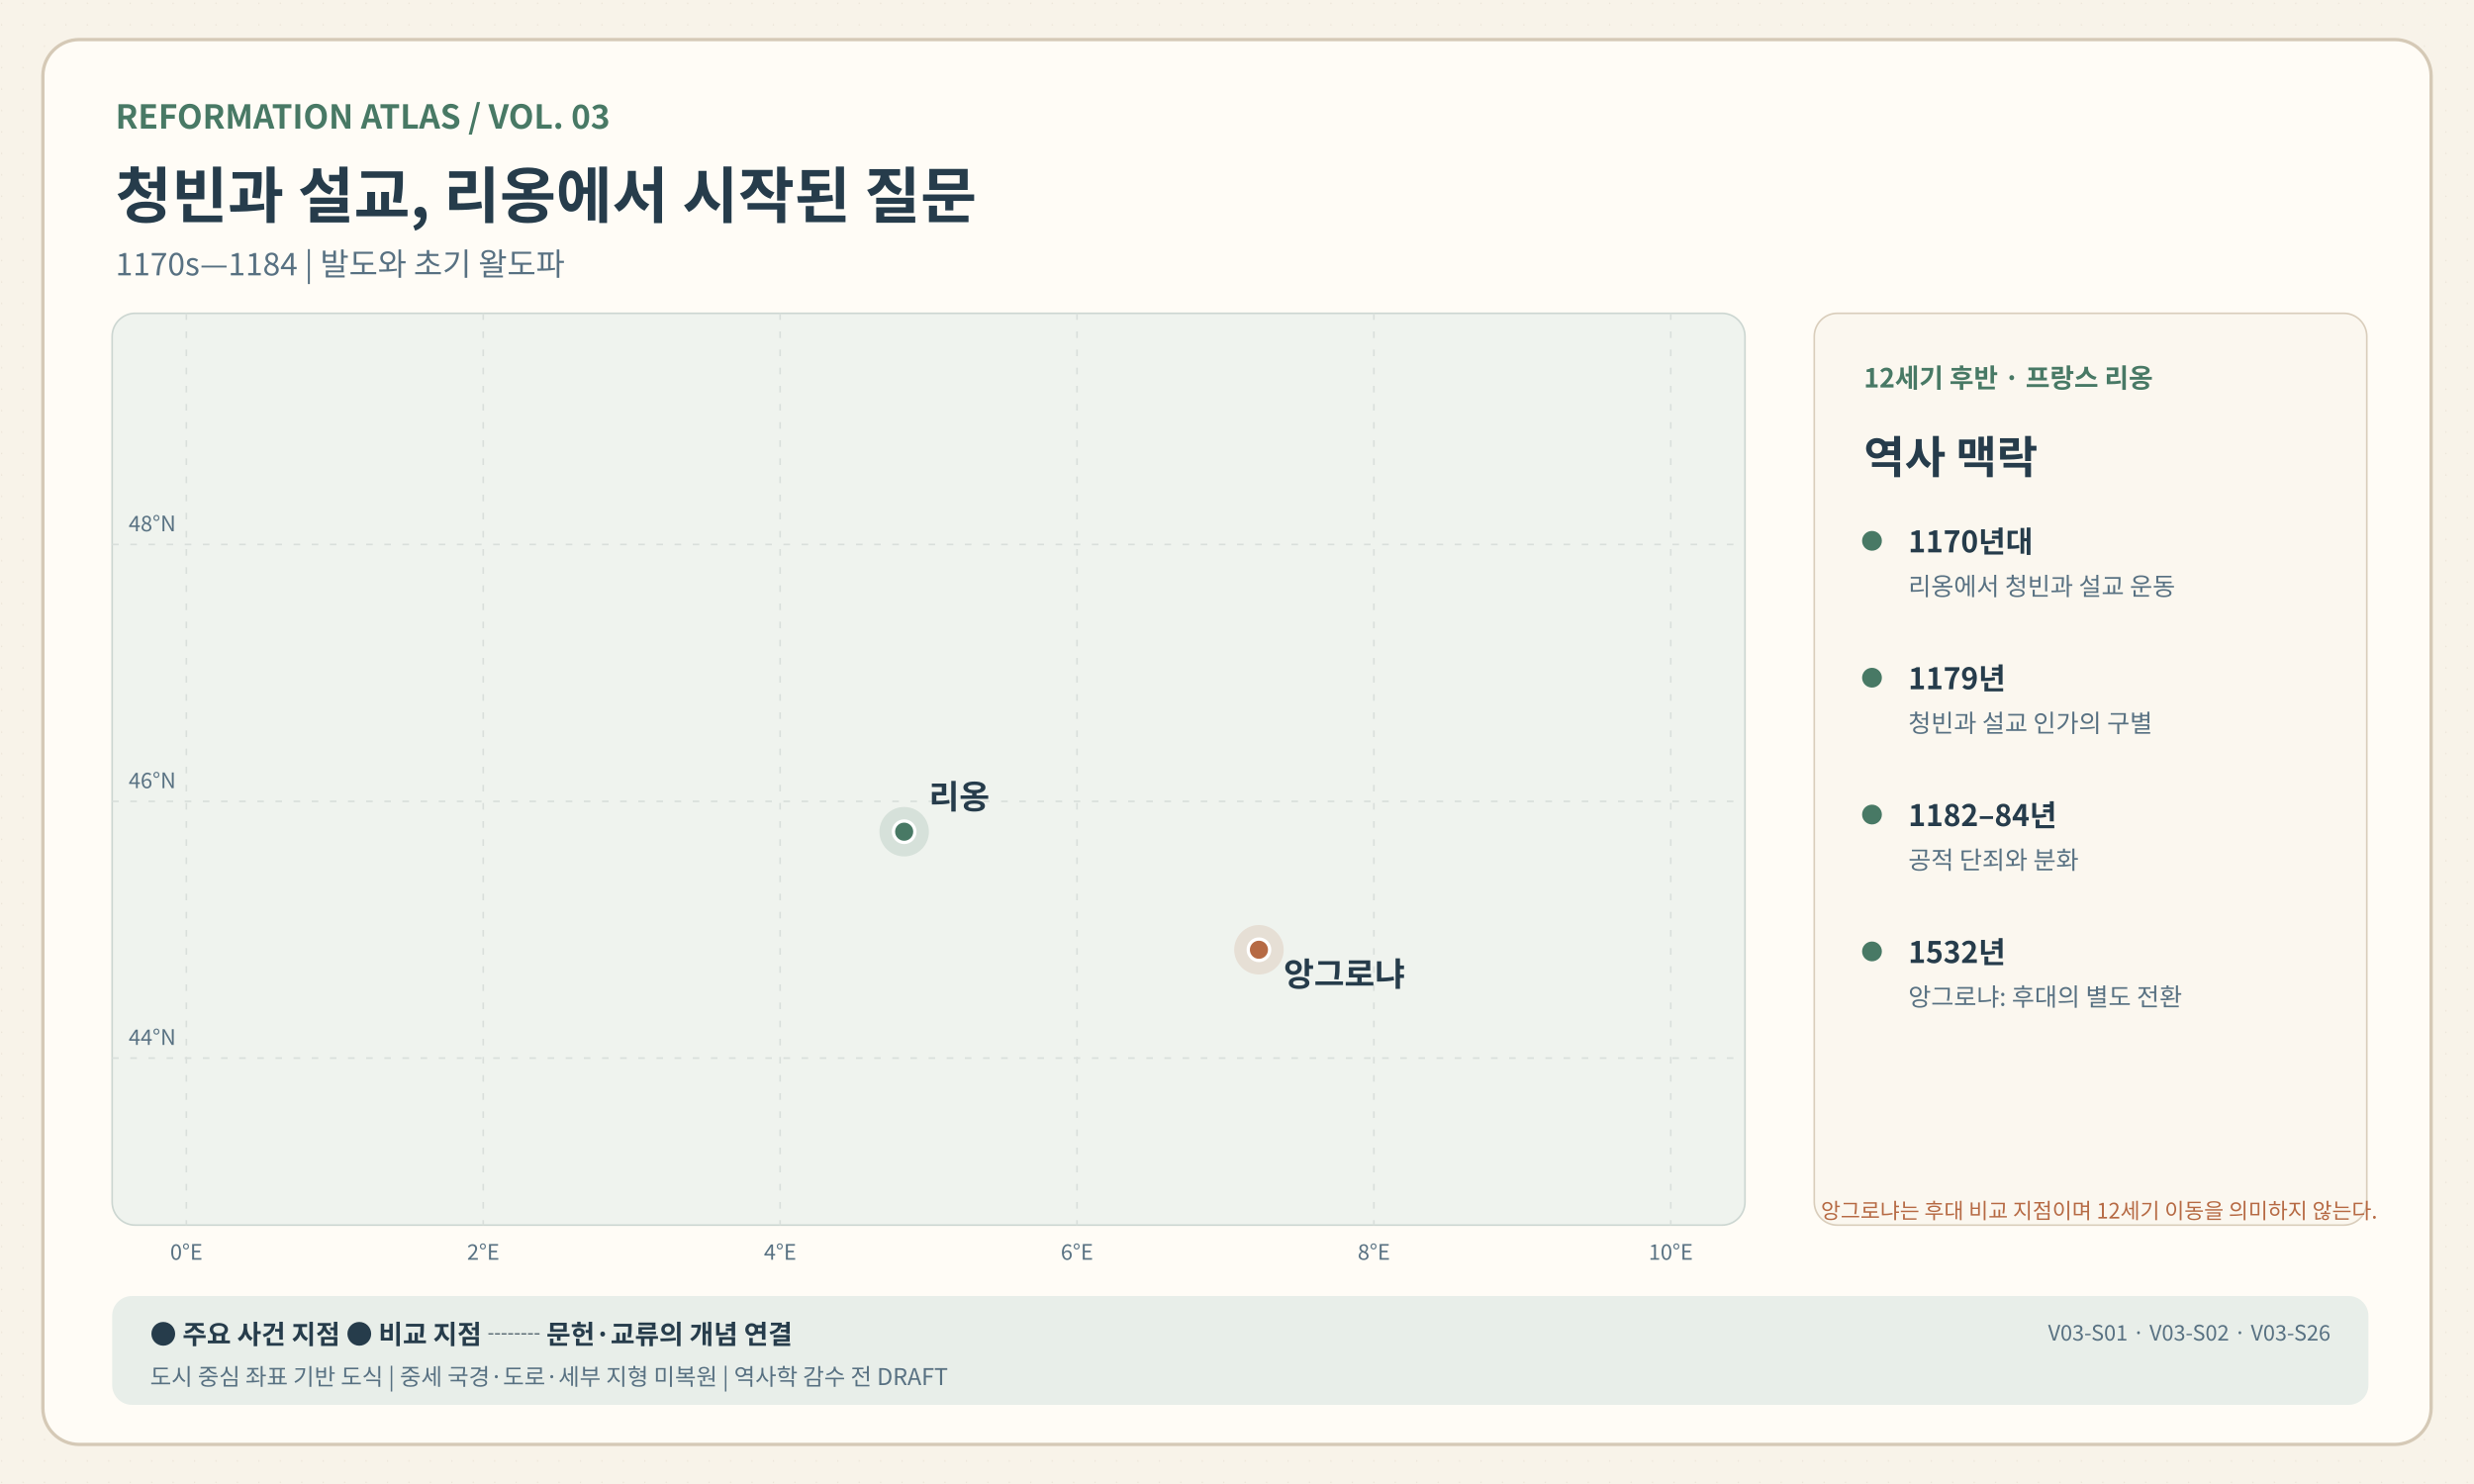
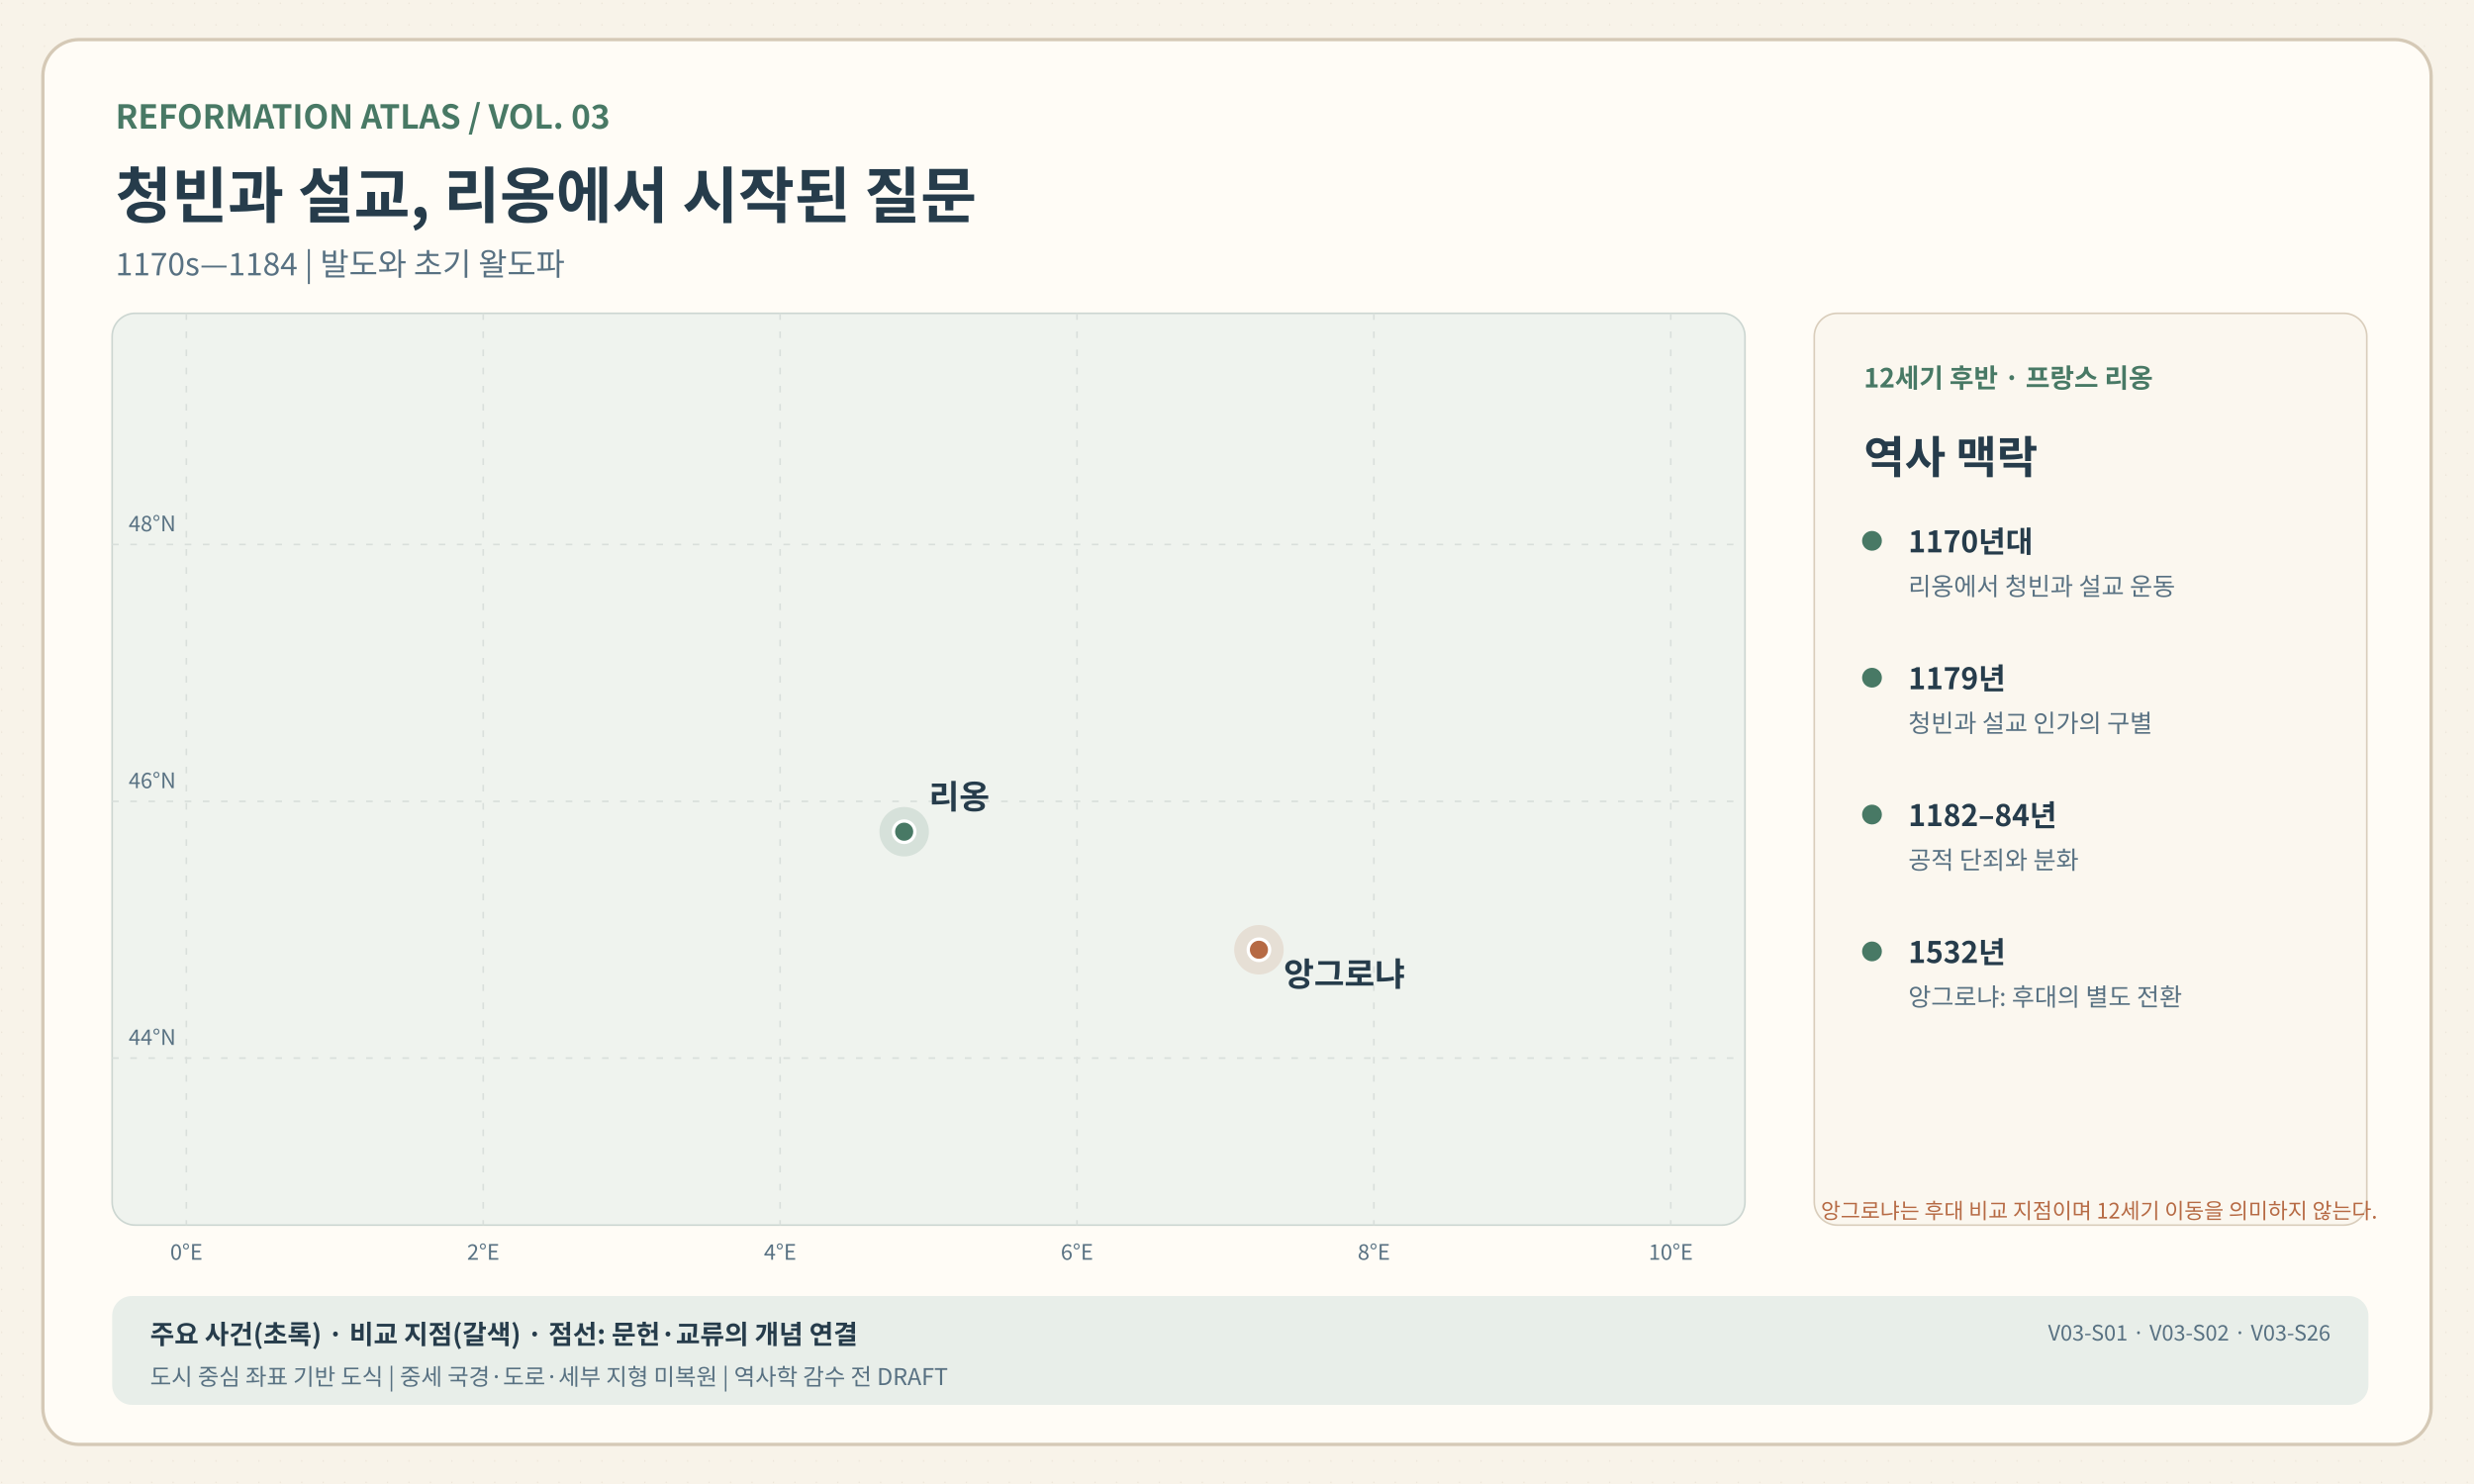
<svg xmlns="http://www.w3.org/2000/svg" viewBox="0 0 1500 900" width="1500" height="900" role="img" aria-label="청빈과 설교, 리옹에서 시작된 질문">
  <defs>
    <pattern id="grain" patternUnits="userSpaceOnUse" width="13" height="13">
      <circle cx="1" cy="2" r=".42" fill="#BEAD96" opacity=".24" />
    </pattern>
    <marker id="arr" markerWidth="10" markerHeight="10" refX="8" refY="5" orient="auto">
      <path d="M1 1 L9 5 L1 9" fill="none" stroke="#8A7155" stroke-width="1.6" />
    </marker>
  </defs>
  <rect width="1500" height="900" fill="#F8F3E9" />
  <rect width="1500" height="900" fill="url(#grain)" />
  <rect x="26" y="24" width="1448" height="852" rx="22" fill="#FFFCF6" stroke="#D5C9B6" stroke-width="2" />
  <text x="70.0" y="78.0" font-family="NanumSquare,Noto Sans CJK KR,Arial,sans-serif" font-size="20" fill="#487965" font-weight="700" text-anchor="start">REFORMATION ATLAS   /   VOL. 03</text>
  <text x="70.0" y="132.0" font-family="NanumSquare,Noto Sans CJK KR,Arial,sans-serif" font-size="37" fill="#263C4B" font-weight="800" text-anchor="start">청빈과 설교, 리옹에서 시작된 질문</text>
  <text x="70.0" y="167.0" font-family="NanumSquare,Noto Sans CJK KR,Arial,sans-serif" font-size="19" fill="#587182" font-weight="400" text-anchor="start">1170s—1184  |  발도와 초기 왈도파</text>
  <rect x="68" y="190" width="990" height="553" rx="14" fill="#EFF3EE" stroke="#CCD6D1" />
  <path d="M113.0,190v553" stroke="#D9DFDB" stroke-dasharray="4 7" />
  <text x="113.0" y="764.0" font-family="NanumSquare,Noto Sans CJK KR,Arial,sans-serif" font-size="13" fill="#587182" font-weight="400" text-anchor="middle">0°E</text>
  <path d="M293.0,190v553" stroke="#D9DFDB" stroke-dasharray="4 7" />
  <text x="293.0" y="764.0" font-family="NanumSquare,Noto Sans CJK KR,Arial,sans-serif" font-size="13" fill="#587182" font-weight="400" text-anchor="middle">2°E</text>
  <path d="M473.0,190v553" stroke="#D9DFDB" stroke-dasharray="4 7" />
  <text x="473.0" y="764.0" font-family="NanumSquare,Noto Sans CJK KR,Arial,sans-serif" font-size="13" fill="#587182" font-weight="400" text-anchor="middle">4°E</text>
  <path d="M653.0,190v553" stroke="#D9DFDB" stroke-dasharray="4 7" />
  <text x="653.0" y="764.0" font-family="NanumSquare,Noto Sans CJK KR,Arial,sans-serif" font-size="13" fill="#587182" font-weight="400" text-anchor="middle">6°E</text>
  <path d="M833.0,190v553" stroke="#D9DFDB" stroke-dasharray="4 7" />
  <text x="833.0" y="764.0" font-family="NanumSquare,Noto Sans CJK KR,Arial,sans-serif" font-size="13" fill="#587182" font-weight="400" text-anchor="middle">8°E</text>
  <path d="M1013.0,190v553" stroke="#D9DFDB" stroke-dasharray="4 7" />
  <text x="1013.0" y="764.0" font-family="NanumSquare,Noto Sans CJK KR,Arial,sans-serif" font-size="13" fill="#587182" font-weight="400" text-anchor="middle">10°E</text>
  <path d="M68,641.7h990" stroke="#D9DFDB" stroke-dasharray="4 7" />
  <text x="78.0" y="633.7" font-family="NanumSquare,Noto Sans CJK KR,Arial,sans-serif" font-size="13" fill="#587182" font-weight="400" text-anchor="start">44°N</text>
  <path d="M68,486.0h990" stroke="#D9DFDB" stroke-dasharray="4 7" />
  <text x="78.0" y="478.0" font-family="NanumSquare,Noto Sans CJK KR,Arial,sans-serif" font-size="13" fill="#587182" font-weight="400" text-anchor="start">46°N</text>
  <path d="M68,330.2h990" stroke="#D9DFDB" stroke-dasharray="4 7" />
  <text x="78.0" y="322.2" font-family="NanumSquare,Noto Sans CJK KR,Arial,sans-serif" font-size="13" fill="#587182" font-weight="400" text-anchor="start">48°N</text>
  <circle cx="548.2" cy="504.4" r="15" fill="#487965" opacity=".15" />
  <circle cx="548.2" cy="504.4" r="6.5" fill="#487965" stroke="white" stroke-width="2" />
  <text x="563.2" y="490.4" font-family="NanumSquare,Noto Sans CJK KR,Arial,sans-serif" font-size="20" fill="#263C4B" font-weight="700" text-anchor="start">리옹</text>
  <circle cx="763.3" cy="576.0" r="15" fill="#B66A44" opacity=".15" />
  <circle cx="763.3" cy="576.0" r="6.5" fill="#B66A44" stroke="white" stroke-width="2" />
  <text x="778.3" y="598.0" font-family="NanumSquare,Noto Sans CJK KR,Arial,sans-serif" font-size="20" fill="#263C4B" font-weight="700" text-anchor="start">앙그로냐</text>
  <rect x="1100" y="190" width="335" height="553" rx="14" fill="#FBF7EF" stroke="#D9CDBB" />
  <text x="1130.0" y="235.0" font-family="NanumSquare,Noto Sans CJK KR,Arial,sans-serif" font-size="16" fill="#487965" font-weight="700" text-anchor="start">12세기 후반 · 프랑스 리옹</text>
  <text x="1130.0" y="287.0" font-family="NanumSquare,Noto Sans CJK KR,Arial,sans-serif" font-size="27" fill="#263C4B" font-weight="800" text-anchor="start">역사 맥락</text>
  <circle cx="1135" cy="328" r="6" fill="#487965" />
  <text x="1157.0" y="335.0" font-family="NanumSquare,Noto Sans CJK KR,Arial,sans-serif" font-size="18" fill="#263C4B" font-weight="700" text-anchor="start">1170년대</text>
  <text x="1157.0" y="361.0" font-family="NanumSquare,Noto Sans CJK KR,Arial,sans-serif" font-size="15" fill="#587182" font-weight="400" text-anchor="start">리옹에서 청빈과 설교 운동</text>
  <circle cx="1135" cy="411" r="6" fill="#487965" />
  <text x="1157.0" y="418.0" font-family="NanumSquare,Noto Sans CJK KR,Arial,sans-serif" font-size="18" fill="#263C4B" font-weight="700" text-anchor="start">1179년</text>
  <text x="1157.0" y="444.0" font-family="NanumSquare,Noto Sans CJK KR,Arial,sans-serif" font-size="15" fill="#587182" font-weight="400" text-anchor="start">청빈과 설교 인가의 구별</text>
  <circle cx="1135" cy="494" r="6" fill="#487965" />
  <text x="1157.0" y="501.0" font-family="NanumSquare,Noto Sans CJK KR,Arial,sans-serif" font-size="18" fill="#263C4B" font-weight="700" text-anchor="start">1182–84년</text>
  <text x="1157.0" y="527.0" font-family="NanumSquare,Noto Sans CJK KR,Arial,sans-serif" font-size="15" fill="#587182" font-weight="400" text-anchor="start">공적 단죄와 분화</text>
  <circle cx="1135" cy="577" r="6" fill="#487965" />
  <text x="1157.0" y="584.0" font-family="NanumSquare,Noto Sans CJK KR,Arial,sans-serif" font-size="18" fill="#263C4B" font-weight="700" text-anchor="start">1532년</text>
  <text x="1157.0" y="610.0" font-family="NanumSquare,Noto Sans CJK KR,Arial,sans-serif" font-size="15" fill="#587182" font-weight="400" text-anchor="start">앙그로냐: 후대의 별도 전환</text>
  <rect x="68" y="786" width="1368" height="66" rx="12" fill="#E8EEE9" />
-   <text x="91.0" y="815.0" font-family="NanumSquare,Noto Sans CJK KR,Arial,sans-serif" font-size="16" fill="#263C4B" font-weight="650" text-anchor="start">● 주요 사건 지점   ● 비교 지점   ┈┈ 문헌·교류의 개념 연결</text>
+   <text x="91.0" y="815.0" font-family="NanumSquare,Noto Sans CJK KR,Arial,sans-serif" font-size="16" fill="#263C4B" font-weight="650" text-anchor="start">주요 사건(초록) · 비교 지점(갈색) · 점선: 문헌·교류의 개념 연결</text>
  <text x="91.0" y="840.0" font-family="NanumSquare,Noto Sans CJK KR,Arial,sans-serif" font-size="14" fill="#587182" font-weight="400" text-anchor="start">도시 중심 좌표 기반 도식 | 중세 국경·도로·세부 지형 미복원 | 역사학 감수 전 DRAFT</text>
  <text x="1413.0" y="813.0" font-family="NanumSquare,Noto Sans CJK KR,Arial,sans-serif" font-size="13" fill="#587182" font-weight="400" text-anchor="end">V03-S01 · V03-S02 · V03-S26</text>
  <text x="1104.0" y="739.0" font-family="NanumSquare,Noto Sans CJK KR,Arial,sans-serif" font-size="13" fill="#B66A44" font-weight="400" text-anchor="start">앙그로냐는 후대 비교 지점이며 12세기 이동을 의미하지 않는다.</text>
</svg>
